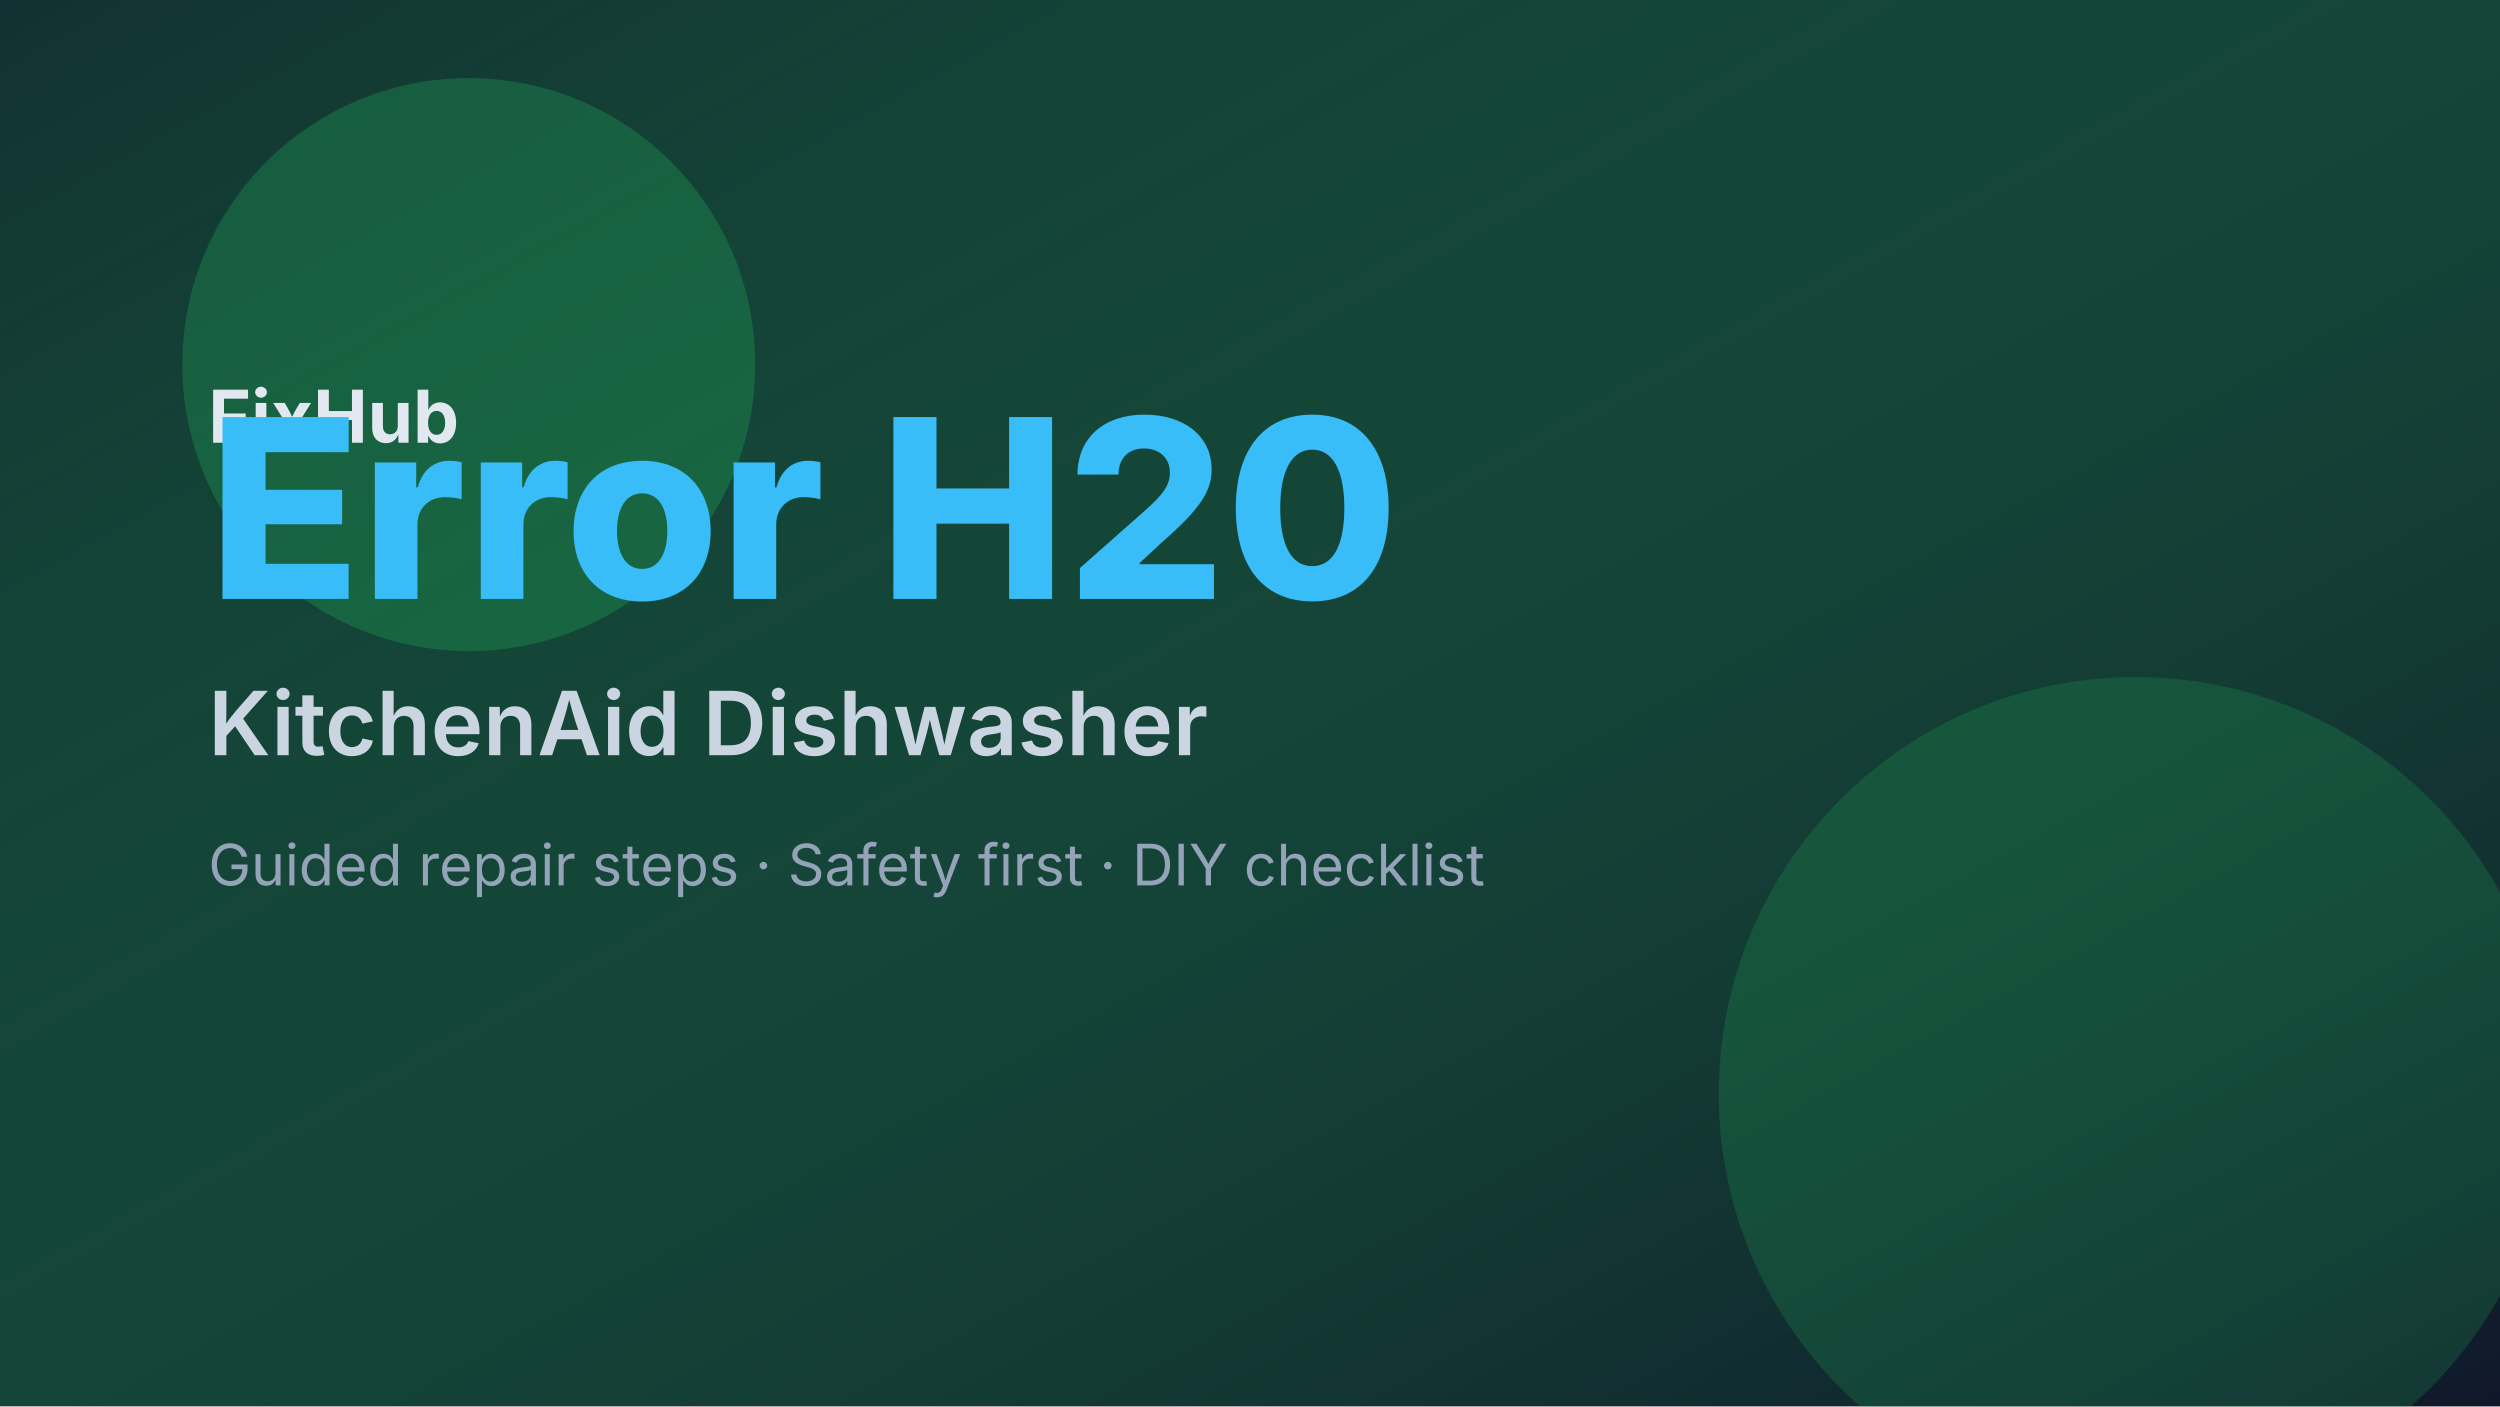
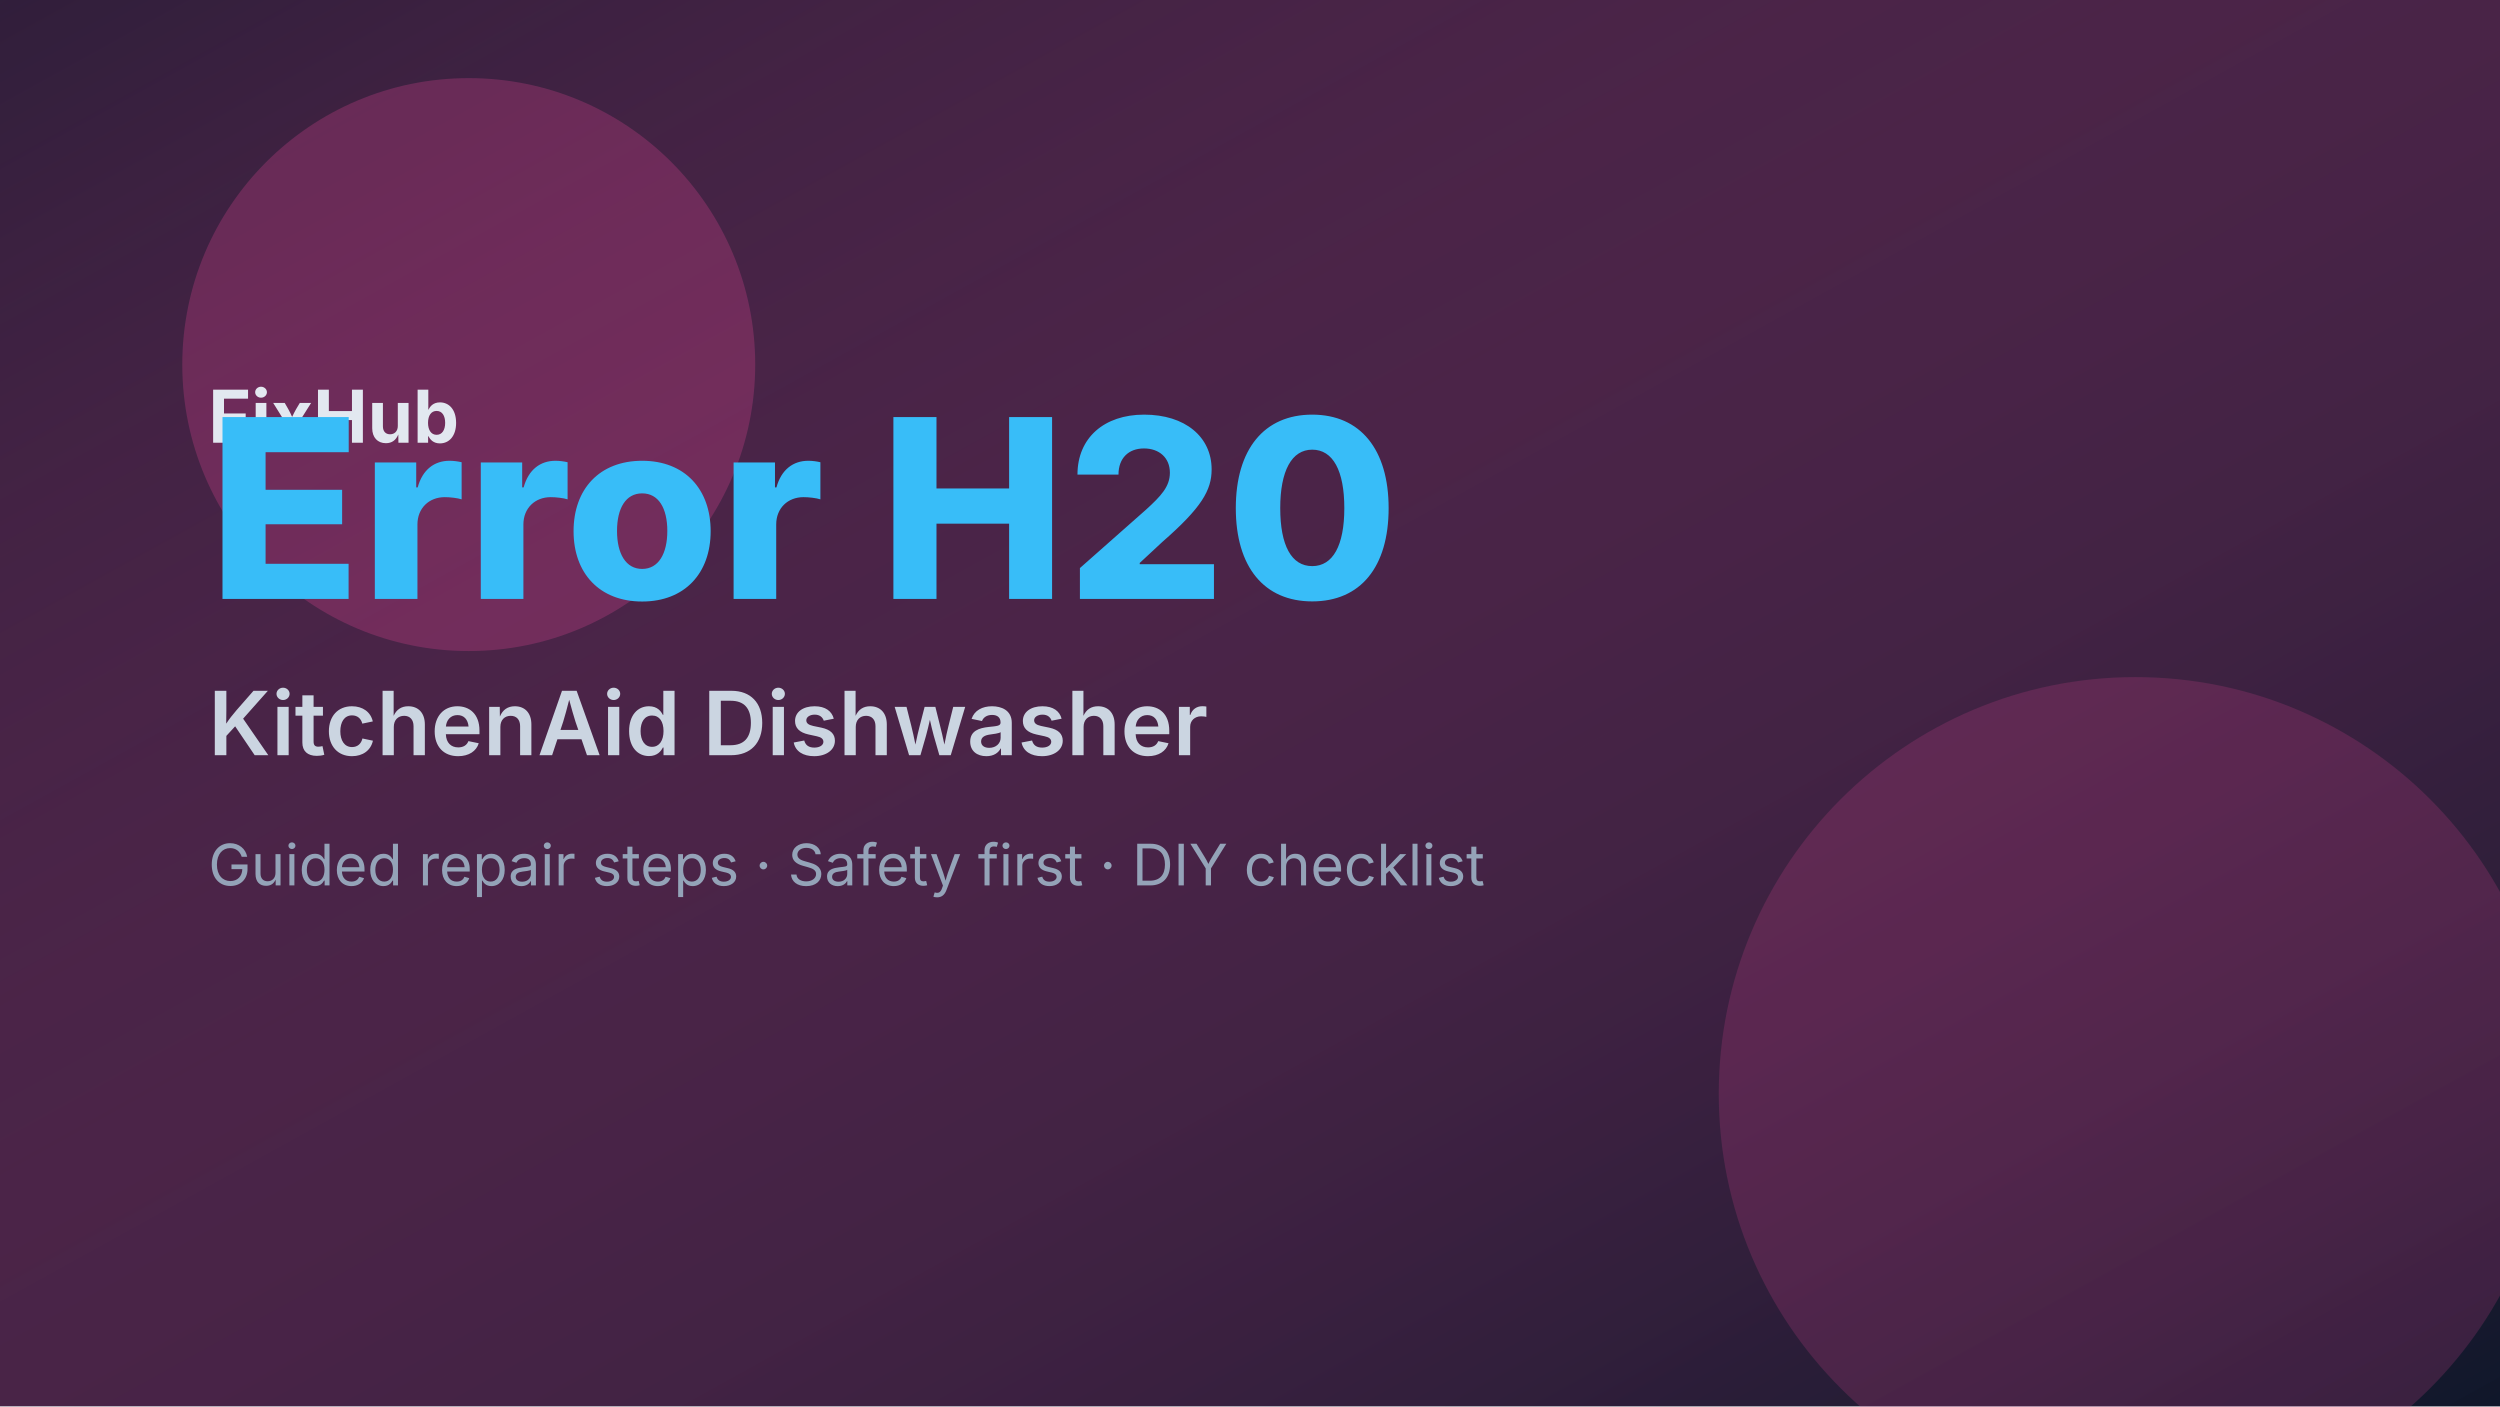
<svg xmlns="http://www.w3.org/2000/svg" width="960" height="540" viewBox="0 0 960 540" role="img" aria-label="Guide hero image for KitchenAid Dishwasher error H20">
  <defs>
    <linearGradient id="g" x1="0" y1="0" x2="1" y2="1">
-       <stop offset="0%" stop-color="#22C55E" stop-opacity="0.15" />
+       <stop offset="0%" stop-color="#EC4899" stop-opacity="0.15" />
      <stop offset="100%" stop-color="#0F172A" stop-opacity="0.9" />
    </linearGradient>
  </defs>
  <rect width="960" height="540" fill="#0F172A" />
  <rect width="960" height="540" fill="url(#g)" />
-   <circle cx="180" cy="140" r="110" fill="#22C55E" opacity="0.25" />
-   <circle cx="820" cy="420" r="160" fill="#22C55E" opacity="0.18" />
+   <circle cx="180" cy="140" r="110" fill="#EC4899" opacity="0.25" />
+   <circle cx="820" cy="420" r="160" fill="#EC4899" opacity="0.18" />
  <text x="80" y="170" fill="#E2E8F0" font-size="28" font-family="Inter, system-ui" font-weight="700">FixHub</text>
  <text x="80" y="230" fill="#38BDF8" font-size="96" font-family="Inter, system-ui" font-weight="800">Error H20</text>
  <text x="80" y="290" fill="#CBD5E1" font-size="34" font-family="Inter, system-ui" font-weight="600">KitchenAid Dishwasher</text>
  <text x="80" y="340" fill="#94A3B8" font-size="22" font-family="Inter, system-ui">Guided repair steps · Safety first · DIY checklist</text>
</svg>
